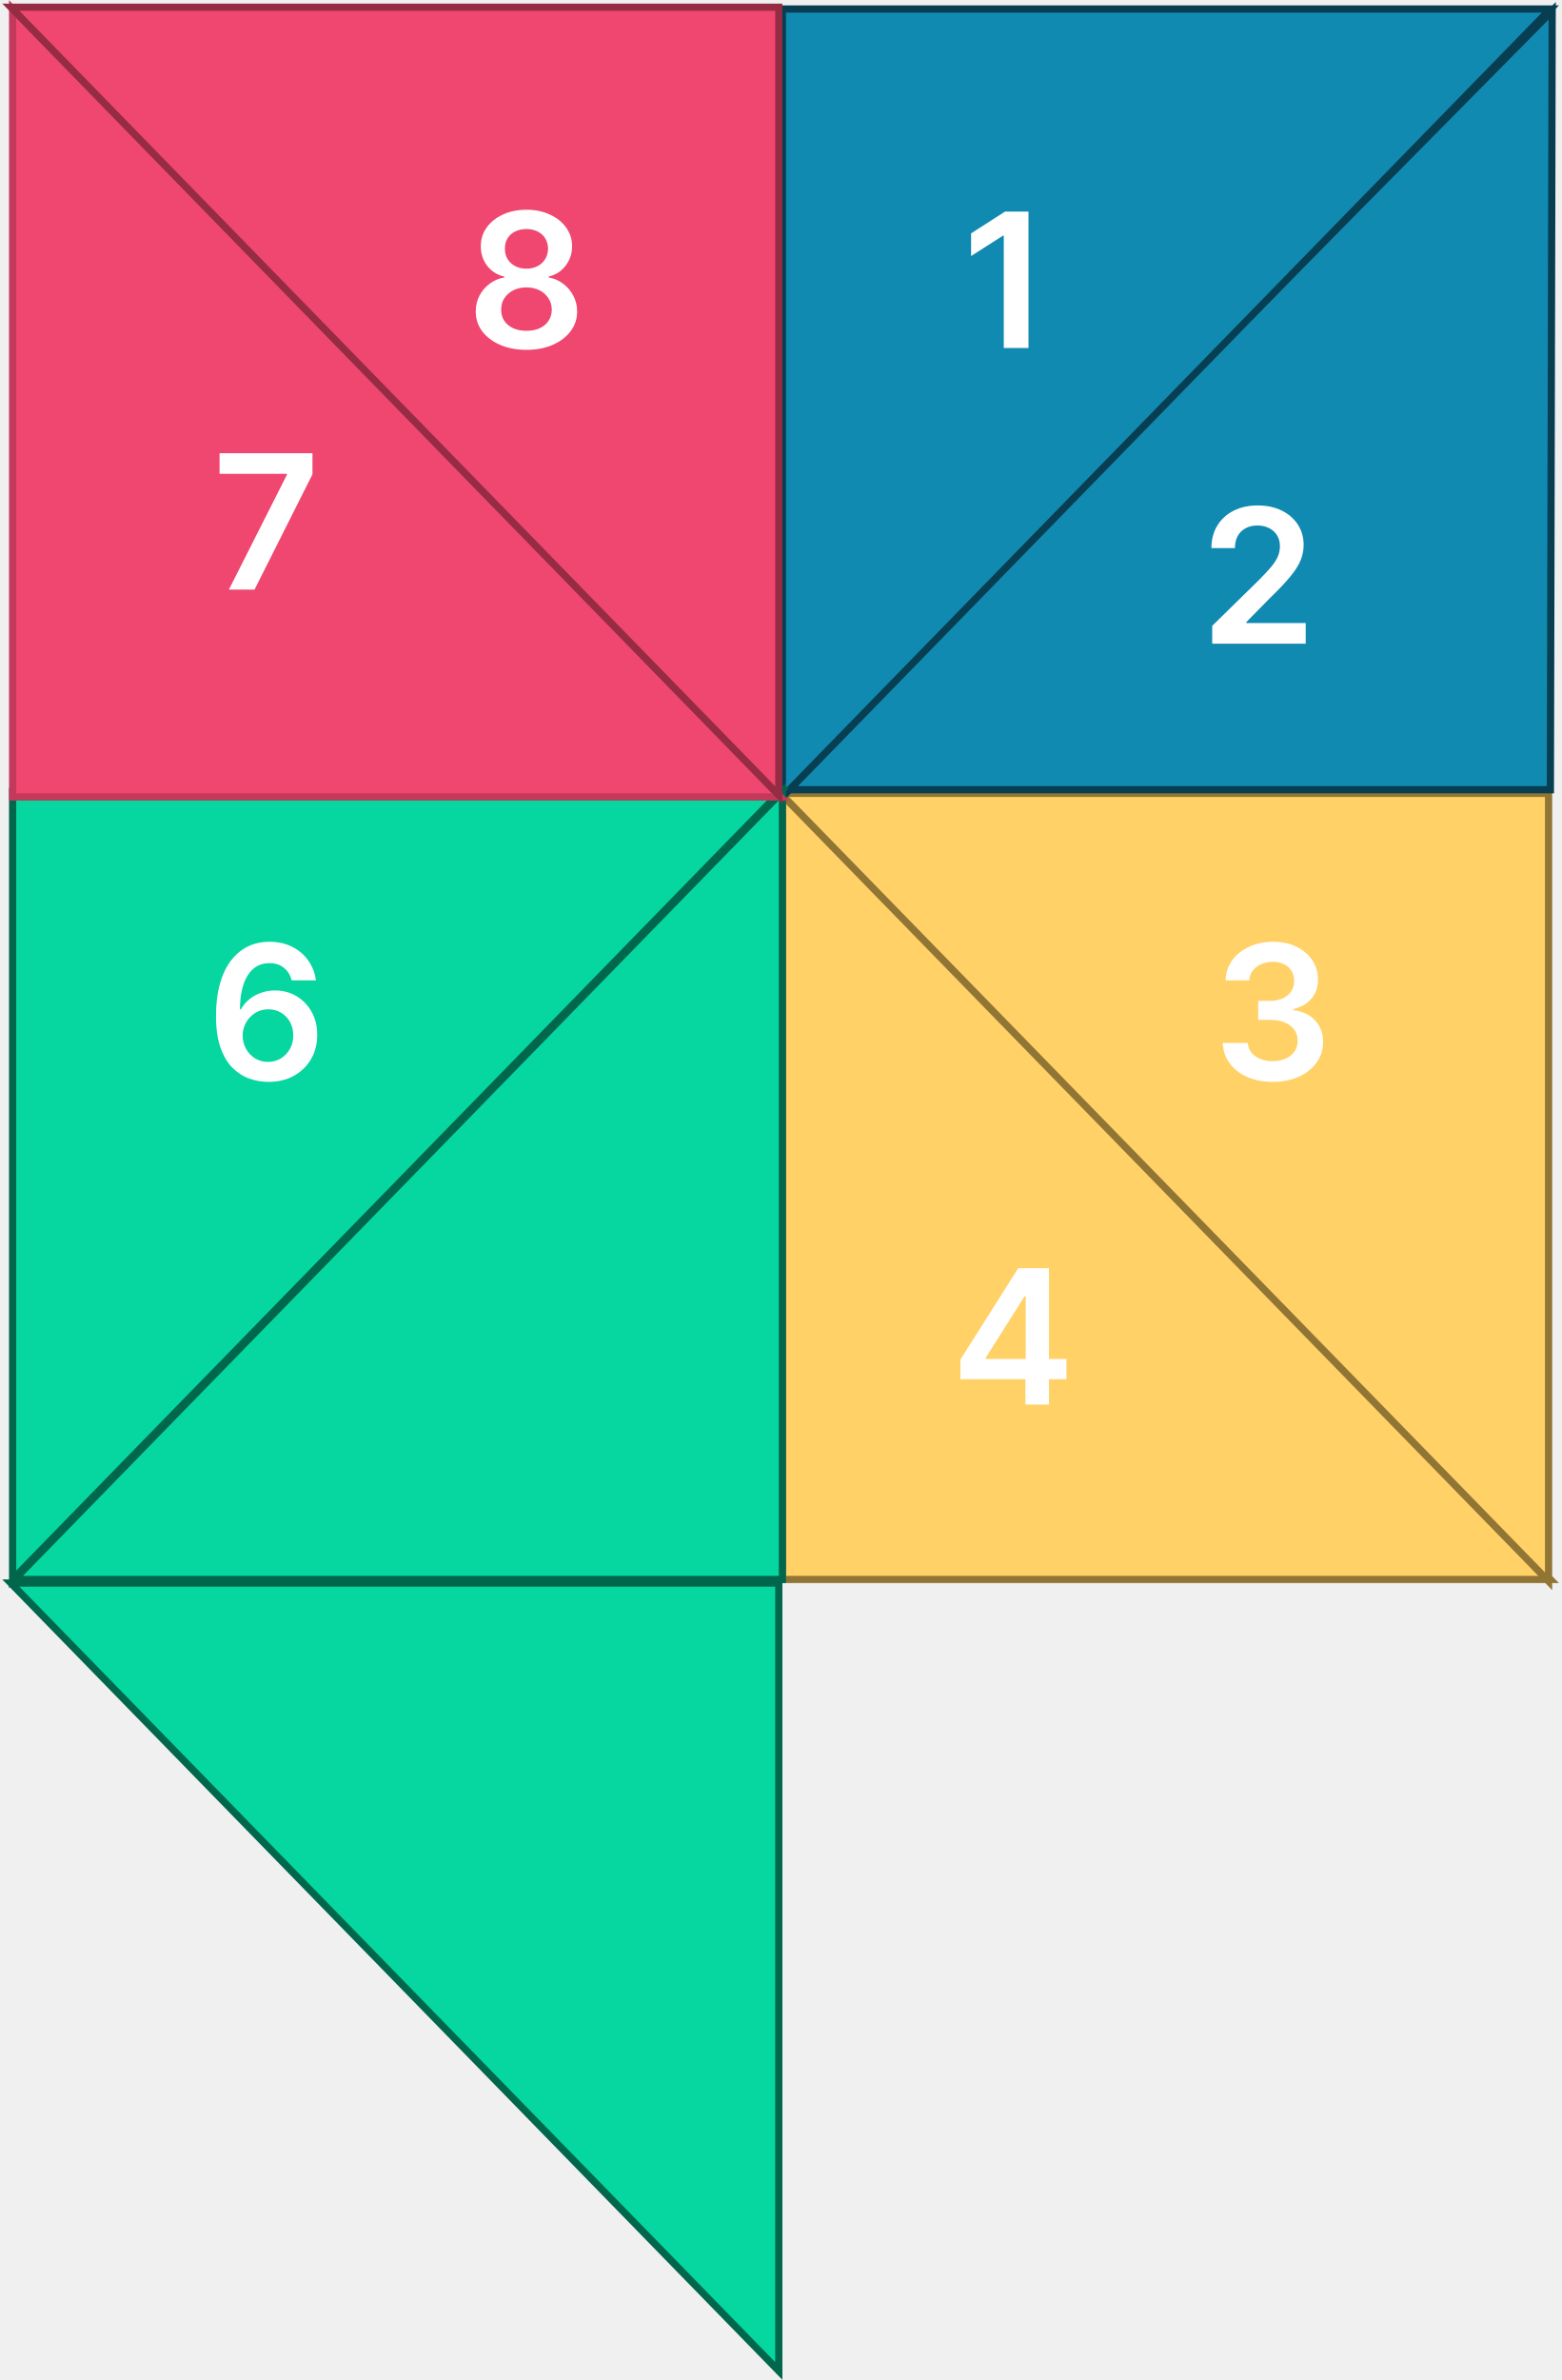
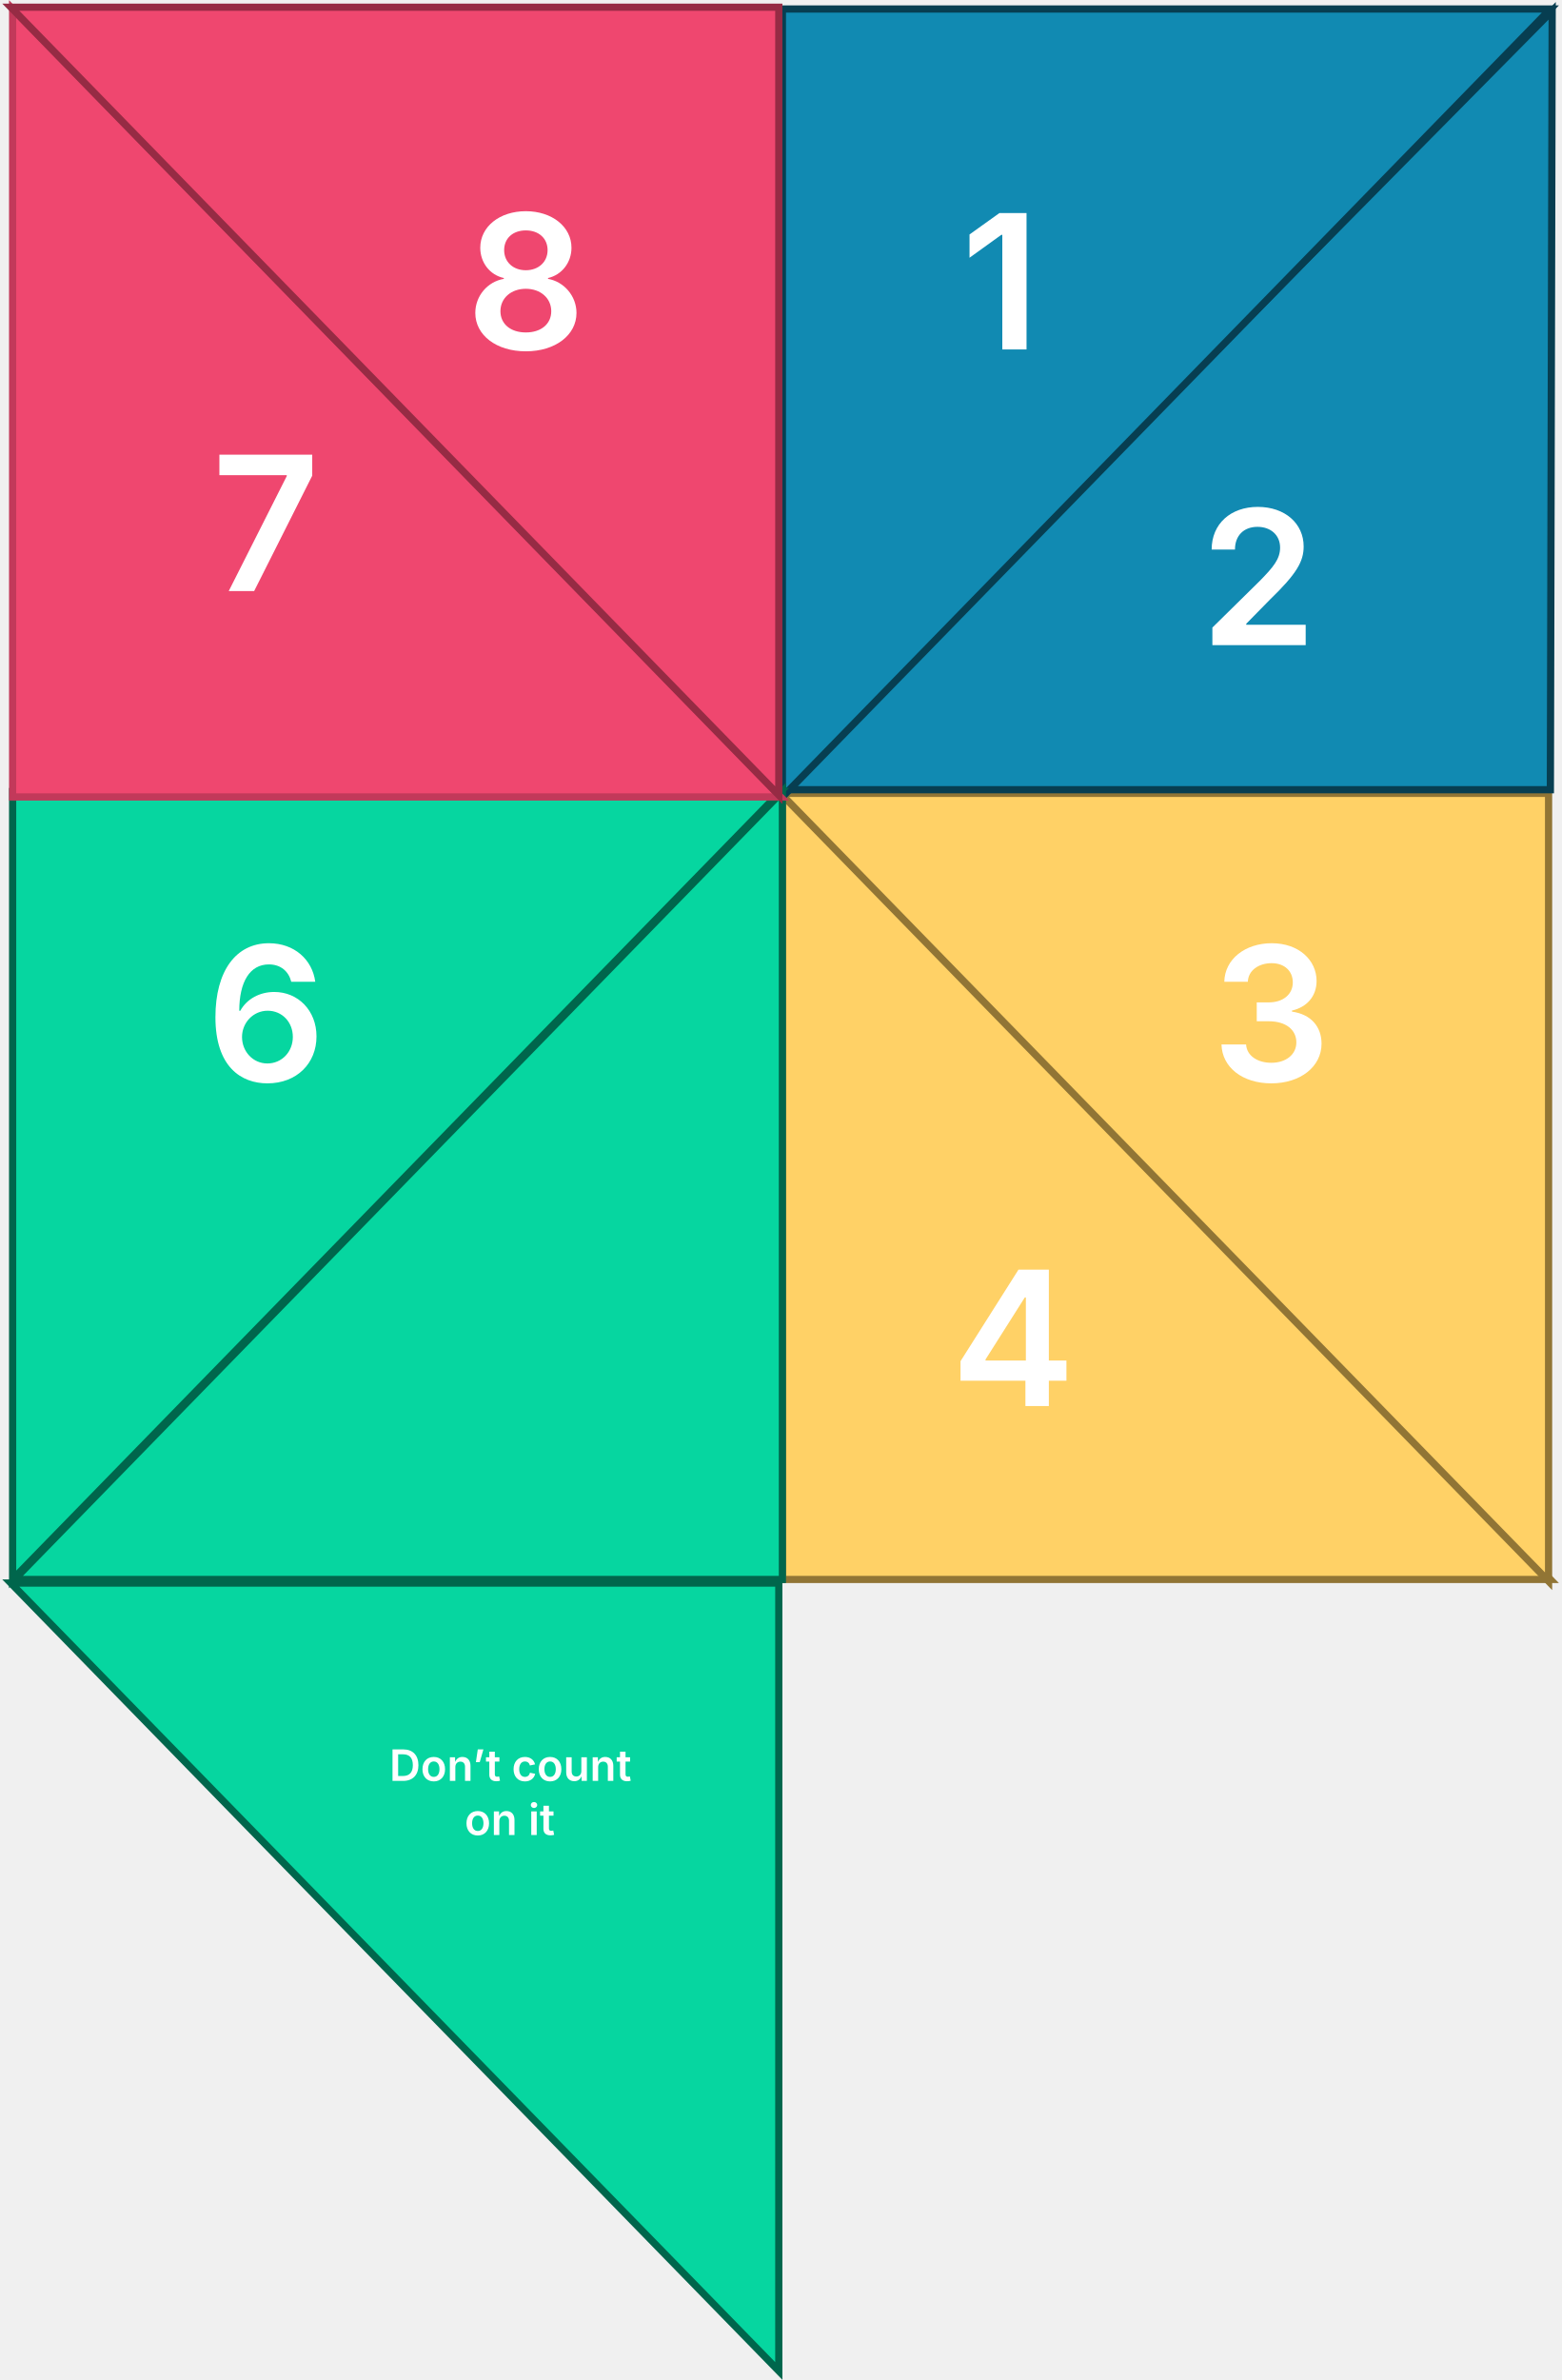
<svg xmlns="http://www.w3.org/2000/svg" width="433" height="660" viewBox="0 0 433 660" fill="none">
-   <g id="Bottom-Right-4">
-     <path id="Bottom-Left-2-Flap" d="M217 219.5L430 438H217V219.5Z" fill="#FFD166" stroke="#917535" stroke-width="2" />
-     <path id="4" d="M266.361 382.482V377.035L282.408 351.681H286.951V359.437H284.181L273.378 376.555V376.85H295.777V382.482H266.361ZM284.402 389.5V380.821L284.476 378.383V351.681H290.939V389.5H284.402Z" fill="white" />
-   </g>
-   <g id="Bottom-Right-3">
-     <path id="Bottom-Left-1-Flap" d="M429.5 438.5L216.5 220H429.5V438.5Z" fill="#FFD166" stroke="#917535" stroke-width="2" />
-     <path id="3" d="M352.998 300.017C350.339 300.017 347.975 299.561 345.907 298.65C343.851 297.739 342.226 296.471 341.032 294.846C339.838 293.221 339.204 291.344 339.13 289.214H346.073C346.135 290.236 346.473 291.128 347.089 291.892C347.704 292.643 348.523 293.227 349.545 293.646C350.566 294.064 351.711 294.274 352.979 294.274C354.333 294.274 355.534 294.04 356.58 293.572C357.626 293.092 358.445 292.427 359.036 291.578C359.627 290.728 359.916 289.75 359.904 288.642C359.916 287.497 359.621 286.487 359.018 285.613C358.414 284.739 357.54 284.056 356.395 283.563C355.263 283.071 353.896 282.825 352.296 282.825H348.954V277.544H352.296C353.613 277.544 354.764 277.316 355.749 276.86C356.746 276.405 357.528 275.765 358.094 274.94C358.661 274.103 358.938 273.136 358.925 272.041C358.938 270.97 358.698 270.04 358.205 269.252C357.725 268.452 357.042 267.83 356.155 267.387C355.281 266.944 354.253 266.723 353.072 266.723C351.914 266.723 350.843 266.932 349.858 267.35C348.874 267.769 348.08 268.366 347.476 269.142C346.873 269.905 346.553 270.816 346.516 271.875H339.924C339.973 269.757 340.582 267.898 341.752 266.298C342.934 264.685 344.51 263.429 346.479 262.531C348.449 261.62 350.659 261.164 353.108 261.164C355.632 261.164 357.823 261.638 359.682 262.586C361.554 263.522 363 264.784 364.022 266.372C365.044 267.96 365.555 269.714 365.555 271.634C365.567 273.764 364.939 275.549 363.671 276.99C362.415 278.43 360.766 279.372 358.722 279.815V280.11C361.381 280.48 363.419 281.464 364.834 283.065C366.262 284.653 366.97 286.629 366.958 288.992C366.958 291.11 366.355 293.006 365.148 294.68C363.954 296.342 362.305 297.647 360.199 298.595C358.107 299.543 355.706 300.017 352.998 300.017Z" fill="white" />
-   </g>
-   <g id="Top-Right-2">
-     <path id="Top-Left-1-Flap" d="M430.5 3L217 219H430L430.5 3Z" fill="#118AB2" stroke="#073E51" stroke-width="2" />
-     <path id="2" d="M336.212 178.5V173.551L349.342 160.68C350.597 159.412 351.644 158.285 352.481 157.301C353.318 156.316 353.946 155.362 354.364 154.438C354.783 153.515 354.992 152.53 354.992 151.484C354.992 150.29 354.721 149.268 354.18 148.419C353.638 147.557 352.893 146.892 351.945 146.424C350.997 145.956 349.92 145.723 348.714 145.723C347.47 145.723 346.381 145.981 345.445 146.498C344.51 147.003 343.783 147.723 343.266 148.659C342.762 149.594 342.509 150.708 342.509 152.001H335.991C335.991 149.6 336.539 147.514 337.634 145.741C338.73 143.968 340.238 142.596 342.158 141.623C344.091 140.651 346.307 140.164 348.806 140.164C351.342 140.164 353.57 140.638 355.491 141.586C357.411 142.534 358.901 143.833 359.96 145.482C361.031 147.132 361.566 149.016 361.566 151.133C361.566 152.549 361.295 153.94 360.754 155.306C360.212 156.673 359.258 158.187 357.891 159.849C356.537 161.511 354.635 163.524 352.185 165.887L345.667 172.517V172.775H362.138V178.5H336.212Z" fill="white" />
-   </g>
-   <g id="Top-Right-1">
-     <path id="Top-Left-1-Flap_2" d="M217 221L430 2.5H217V221Z" fill="#118AB2" stroke="#073E51" stroke-width="2" />
-     <path id="1" d="M285.251 58.681V96.499H278.4V65.347H278.178L269.333 70.998V64.72L278.732 58.681H285.251Z" fill="white" />
-   </g>
-   <g id="Bottom-Left-5">
-     <path id="Bottom-Left-2-Flap_2" d="M217 219.5L4 438H217V219.5Z" fill="#06D6A0" stroke="#00664C" stroke-width="2" />
-   </g>
-   <g id="Bottom-Left-5-Open">
-     <path id="Bottom-Left-2-Flap-Opened" d="M216 657.5L3 439H216V657.5Z" fill="#06D6A0" stroke="#00664C" stroke-width="2" />
-     <path id="Bottom-Left-1-Flap_2" d="M3.5 438L216.5 219.5H3.5V438Z" fill="#06D6A0" stroke="#00664C" stroke-width="2" />
-     <path id="6" d="M74.351 300.017C72.541 300.004 70.775 299.69 69.051 299.075C67.328 298.447 65.776 297.431 64.398 296.028C63.019 294.612 61.923 292.735 61.111 290.396C60.298 288.044 59.898 285.133 59.91 281.661C59.91 278.424 60.255 275.537 60.945 273.001C61.634 270.465 62.625 268.323 63.918 266.575C65.21 264.814 66.767 263.473 68.59 262.549C70.424 261.626 72.474 261.164 74.739 261.164C77.115 261.164 79.22 261.632 81.054 262.568C82.901 263.503 84.39 264.784 85.523 266.409C86.655 268.021 87.357 269.843 87.628 271.875H80.888C80.543 270.422 79.835 269.265 78.764 268.403C77.706 267.529 76.364 267.092 74.739 267.092C72.117 267.092 70.097 268.231 68.682 270.508C67.278 272.785 66.57 275.912 66.558 279.889H66.817C67.42 278.805 68.202 277.876 69.162 277.1C70.122 276.325 71.206 275.728 72.412 275.309C73.631 274.878 74.917 274.663 76.271 274.663C78.487 274.663 80.475 275.192 82.236 276.251C84.008 277.31 85.412 278.768 86.446 280.627C87.48 282.474 87.991 284.591 87.979 286.98C87.991 289.466 87.425 291.701 86.28 293.683C85.135 295.652 83.541 297.204 81.497 298.336C79.454 299.469 77.072 300.029 74.351 300.017ZM74.314 294.477C75.656 294.477 76.856 294.151 77.915 293.498C78.974 292.846 79.811 291.965 80.426 290.857C81.042 289.75 81.343 288.506 81.331 287.127C81.343 285.773 81.048 284.548 80.445 283.453C79.854 282.357 79.035 281.489 77.989 280.849C76.942 280.209 75.748 279.889 74.406 279.889C73.409 279.889 72.48 280.08 71.618 280.461C70.756 280.843 70.005 281.372 69.365 282.049C68.725 282.714 68.22 283.49 67.851 284.376C67.494 285.25 67.309 286.186 67.297 287.183C67.309 288.5 67.617 289.713 68.22 290.821C68.823 291.928 69.654 292.815 70.713 293.48C71.772 294.144 72.972 294.477 74.314 294.477Z" fill="white" />
-   </g>
-   <g id="Top-Left-7">
-     <path id="Top-Left-1-Flap_3" d="M3.5 2.5L216.5 221H3.5V2.5Z" fill="#EF476F" stroke="#C2395A" stroke-width="2" />
-     <path id="7" d="M63.486 163.5L79.57 131.664V131.406H60.901V125.681H86.661V131.535L70.595 163.5H63.486Z" fill="white" />
-   </g>
-   <g id="Top-Left-8">
-     <path id="Top-Left-1-Flap_4" d="M216 220.5L3 2H216V220.5Z" fill="#EF476F" stroke="#962B44" stroke-width="2" />
-     <path id="8" d="M146.021 97.017C143.276 97.017 140.838 96.555 138.708 95.632C136.591 94.708 134.929 93.447 133.722 91.846C132.528 90.233 131.937 88.405 131.95 86.362C131.937 84.774 132.282 83.315 132.984 81.985C133.686 80.656 134.633 79.548 135.828 78.661C137.034 77.763 138.376 77.19 139.853 76.944V76.686C137.908 76.255 136.332 75.264 135.126 73.713C133.932 72.149 133.341 70.346 133.353 68.302C133.341 66.357 133.883 64.621 134.978 63.095C136.074 61.568 137.576 60.368 139.484 59.494C141.392 58.608 143.571 58.164 146.021 58.164C148.446 58.164 150.606 58.608 152.502 59.494C154.41 60.368 155.912 61.568 157.008 63.095C158.116 64.621 158.67 66.357 158.67 68.302C158.67 70.346 158.061 72.149 156.842 73.713C155.635 75.264 154.078 76.255 152.17 76.686V76.944C153.647 77.19 154.977 77.763 156.159 78.661C157.353 79.548 158.301 80.656 159.002 81.985C159.716 83.315 160.073 84.774 160.073 86.362C160.073 88.405 159.47 90.233 158.264 91.846C157.057 93.447 155.395 94.708 153.278 95.632C151.173 96.555 148.754 97.017 146.021 97.017ZM146.021 91.735C147.436 91.735 148.668 91.495 149.714 91.015C150.76 90.523 151.573 89.833 152.151 88.947C152.73 88.061 153.026 87.039 153.038 85.882C153.026 84.675 152.712 83.61 152.096 82.687C151.493 81.751 150.662 81.019 149.603 80.49C148.557 79.96 147.363 79.695 146.021 79.695C144.667 79.695 143.46 79.96 142.401 80.49C141.343 81.019 140.506 81.751 139.89 82.687C139.287 83.61 138.991 84.675 139.004 85.882C138.991 87.039 139.275 88.061 139.853 88.947C140.432 89.821 141.244 90.504 142.291 90.997C143.349 91.489 144.593 91.735 146.021 91.735ZM146.021 74.507C147.178 74.507 148.2 74.273 149.086 73.805C149.985 73.337 150.693 72.685 151.21 71.847C151.727 71.01 151.991 70.044 152.004 68.948C151.991 67.865 151.733 66.917 151.228 66.105C150.723 65.28 150.022 64.646 149.123 64.203C148.224 63.747 147.19 63.519 146.021 63.519C144.827 63.519 143.774 63.747 142.863 64.203C141.964 64.646 141.263 65.28 140.758 66.105C140.266 66.917 140.026 67.865 140.038 68.948C140.026 70.044 140.272 71.01 140.776 71.847C141.294 72.672 142.001 73.325 142.9 73.805C143.811 74.273 144.851 74.507 146.021 74.507Z" fill="white" />
+   <g id="5-Opened">
+     <g id="Bottom-Right-4">
+       <path id="Bottom-Left-2-Flap" d="M217 219.5L430 438H217V219.5Z" fill="#FFD166" stroke="#917535" stroke-width="2" />
+       <text id="4" fill="white" xml:space="preserve" style="white-space: pre" font-family="Inter" font-size="52" font-weight="600" letter-spacing="0em">
+         <tspan x="263.684" y="389.909">4</tspan>
+       </text>
+     </g>
+     <g id="Bottom-Right-3">
+       <path id="Bottom-Left-1-Flap" d="M429.5 438.5L216.5 220H429.5V438.5Z" fill="#FFD166" stroke="#917535" stroke-width="2" />
+       <text id="3" fill="white" xml:space="preserve" style="white-space: pre" font-family="Inter" font-size="52" font-weight="600" letter-spacing="0em">
+         <tspan x="336.064" y="299.909">3</tspan>
+       </text>
+     </g>
+     <g id="Top-Right-2">
+       <path id="Top-Left-1-Flap" d="M430.5 3L217 219H430L430.5 3Z" fill="#118AB2" stroke="#073E51" stroke-width="2" />
+       <text id="2" fill="white" xml:space="preserve" style="white-space: pre" font-family="Inter" font-size="52" font-weight="600" letter-spacing="0em">
+         <tspan x="332.852" y="178.909">2</tspan>
+       </text>
+     </g>
+     <g id="Top-Right-1">
+       <path id="Top-Left-1-Flap_2" d="M217 221L430 2.5H217V221Z" fill="#118AB2" stroke="#073E51" stroke-width="2" />
+       <text id="1" fill="white" xml:space="preserve" style="white-space: pre" font-family="Inter" font-size="52" font-weight="600" letter-spacing="0em">
+         <tspan x="266.508" y="96.909">1</tspan>
+       </text>
+     </g>
+     <g id="Bottom-Left-5">
+       <path id="Bottom-Left-2-Flap_2" d="M217 219.5L4 438H217V219.5Z" fill="#06D6A0" stroke="#00664C" stroke-width="2" />
+     </g>
+     <g id="Bottom-Left-5-Open">
+       <path id="Bottom-Left-2-Flap-Opened" d="M216 657.5L3 439H216V657.5Z" fill="#06D6A0" stroke="#00664C" stroke-width="2" />
+       <text id="fortuneText" fill="white" xml:space="preserve" style="white-space: pre" font-family="Inter" font-size="12" font-weight="600" letter-spacing="0em">
+         <tspan x="107.99" y="493.864">Don’t count </tspan>
+         <tspan x="128.861" y="508.864">on it</tspan>
+       </text>
+     </g>
+     <g id="Bottom-Left-6">
+       <path id="Bottom-Left-1-Flap_2" d="M3.5 438L216.5 219.5H3.5V438Z" fill="#06D6A0" stroke="#00664C" stroke-width="2" />
+       <text id="6" fill="white" xml:space="preserve" style="white-space: pre" font-family="Inter" font-size="52" font-weight="600" letter-spacing="0em">
+         <tspan x="57.141" y="299.909">6</tspan>
+       </text>
+     </g>
+     <g id="Top-Left-7">
+       <path id="Top-Left-1-Flap_3" d="M3.5 2.5L216.5 221H3.5V2.5Z" fill="#EF476F" stroke="#C2395A" stroke-width="2" />
+       <text id="7" fill="white" xml:space="preserve" style="white-space: pre" font-family="Inter" font-size="52" font-weight="600" letter-spacing="0em">
+         <tspan x="58.74" y="163.909">7</tspan>
+       </text>
+     </g>
+     <g id="Top-Left-8">
+       <path id="Top-Left-1-Flap_4" d="M216 220.5L3 2H216V220.5Z" fill="#EF476F" stroke="#962B44" stroke-width="2" />
+       <text id="8" fill="white" xml:space="preserve" style="white-space: pre" font-family="Inter" font-size="52" font-weight="600" letter-spacing="0em">
+         <tspan x="129.217" y="96.909">8</tspan>
+       </text>
+     </g>
  </g>
</svg>
